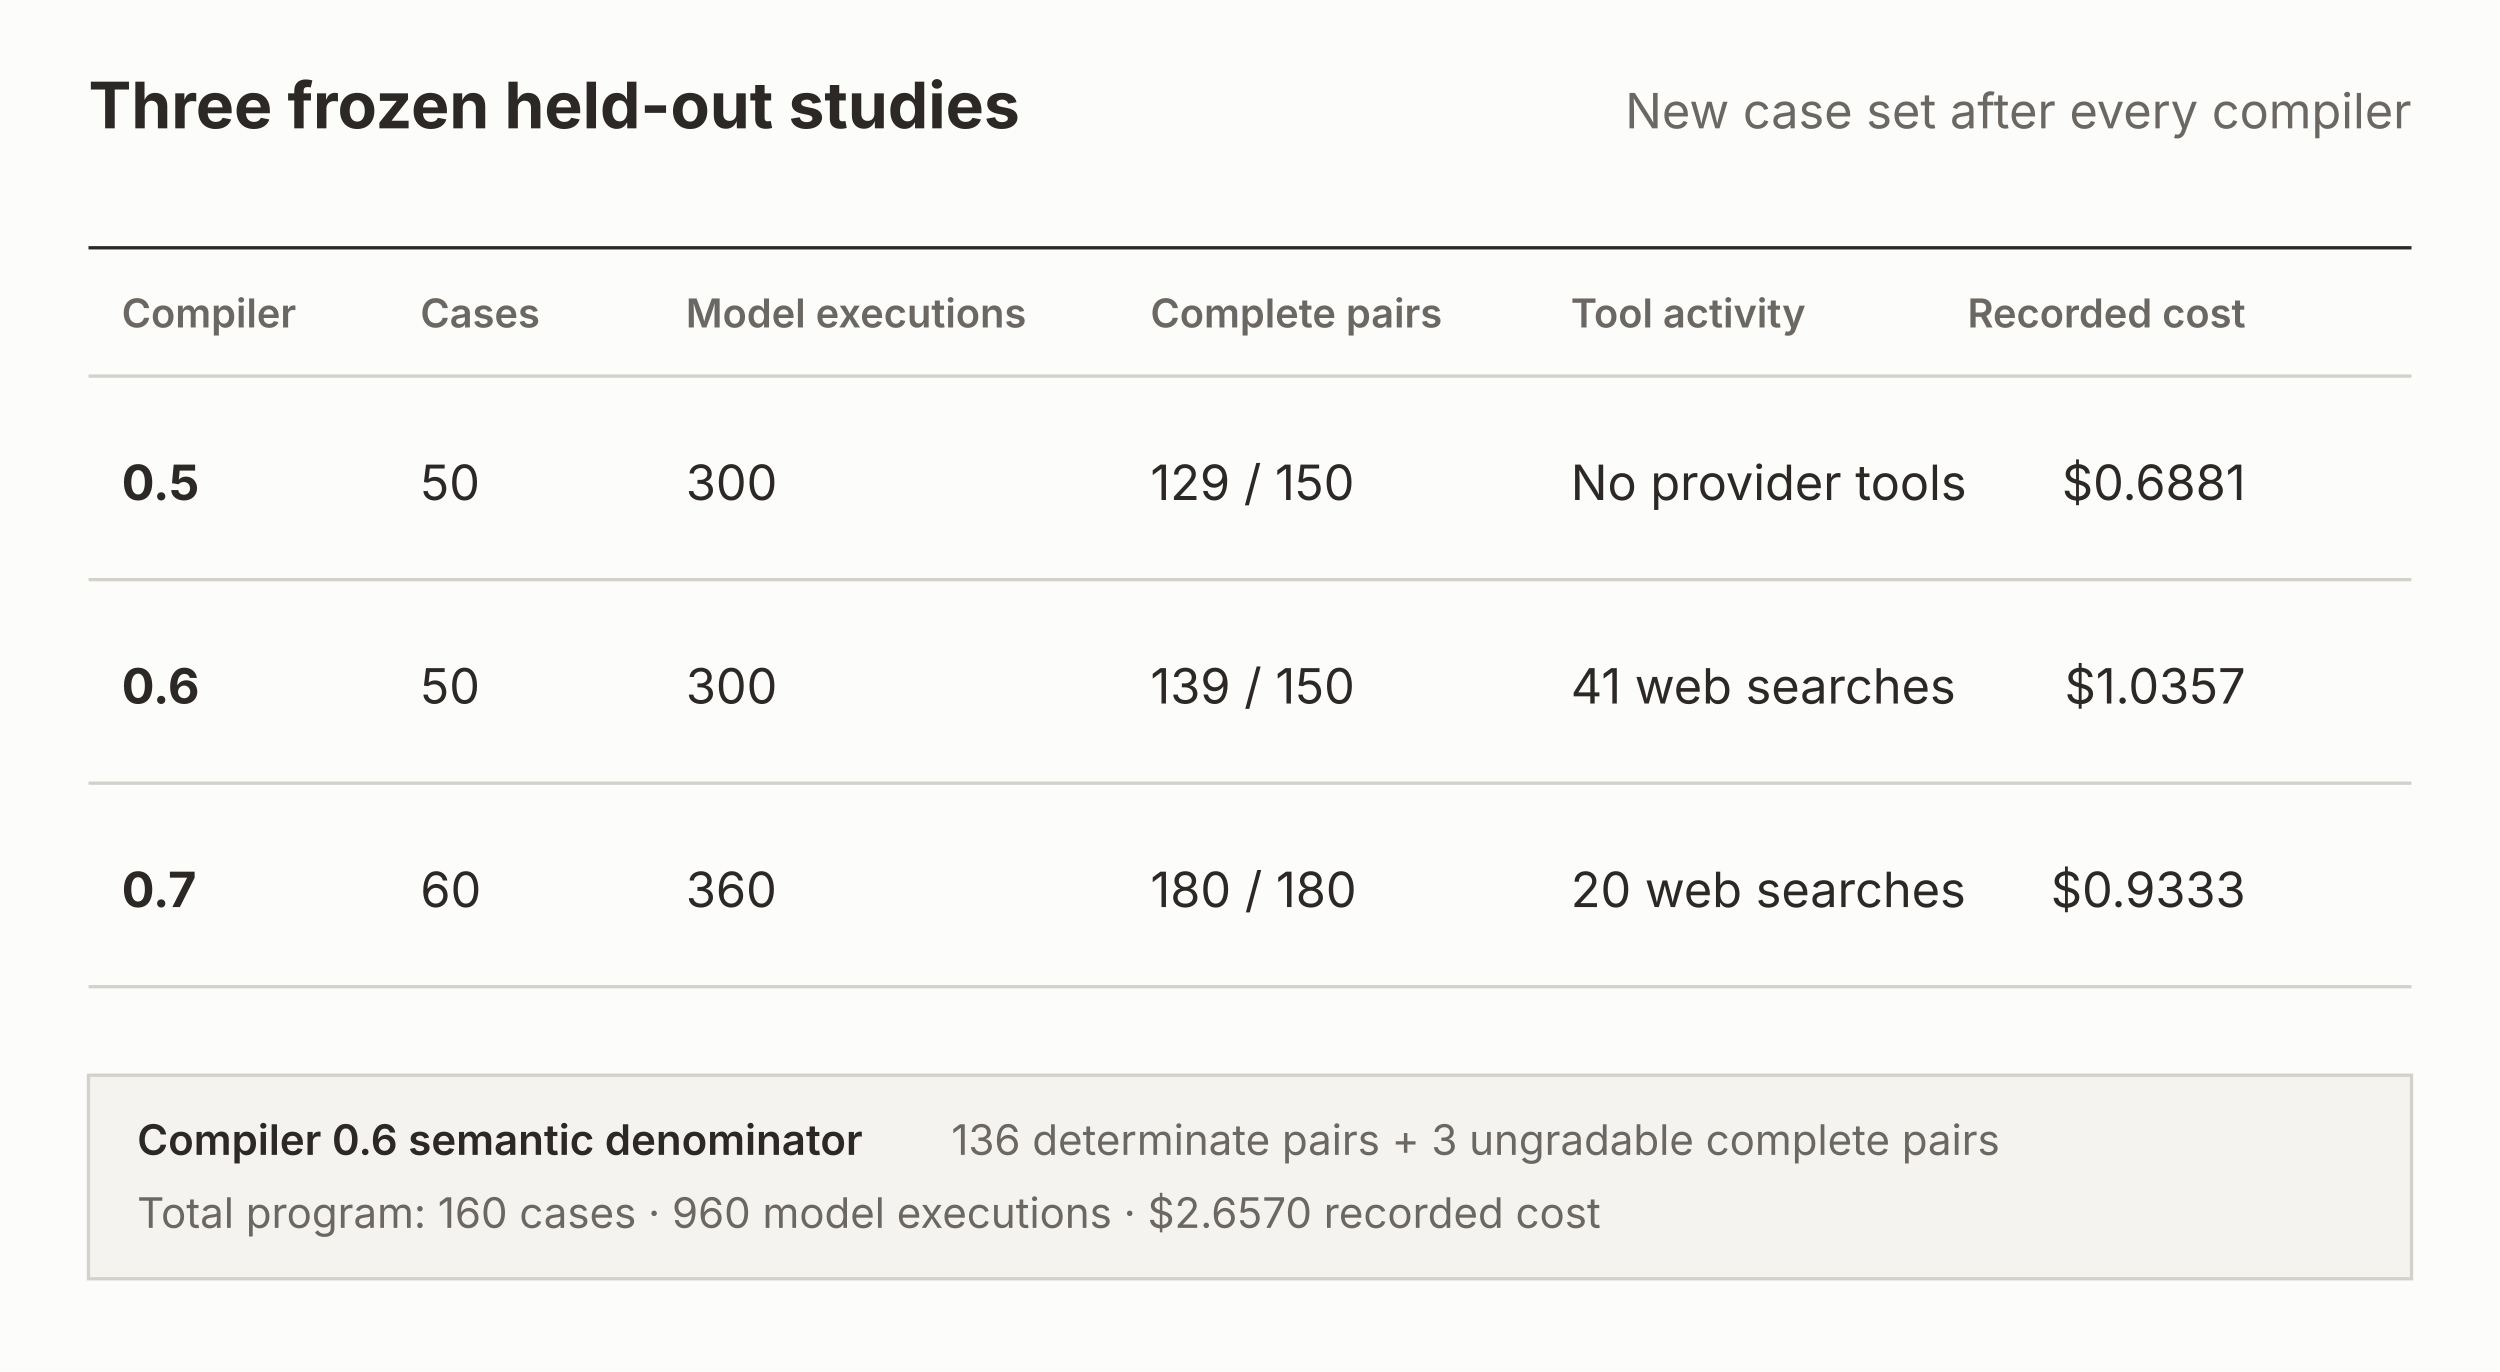
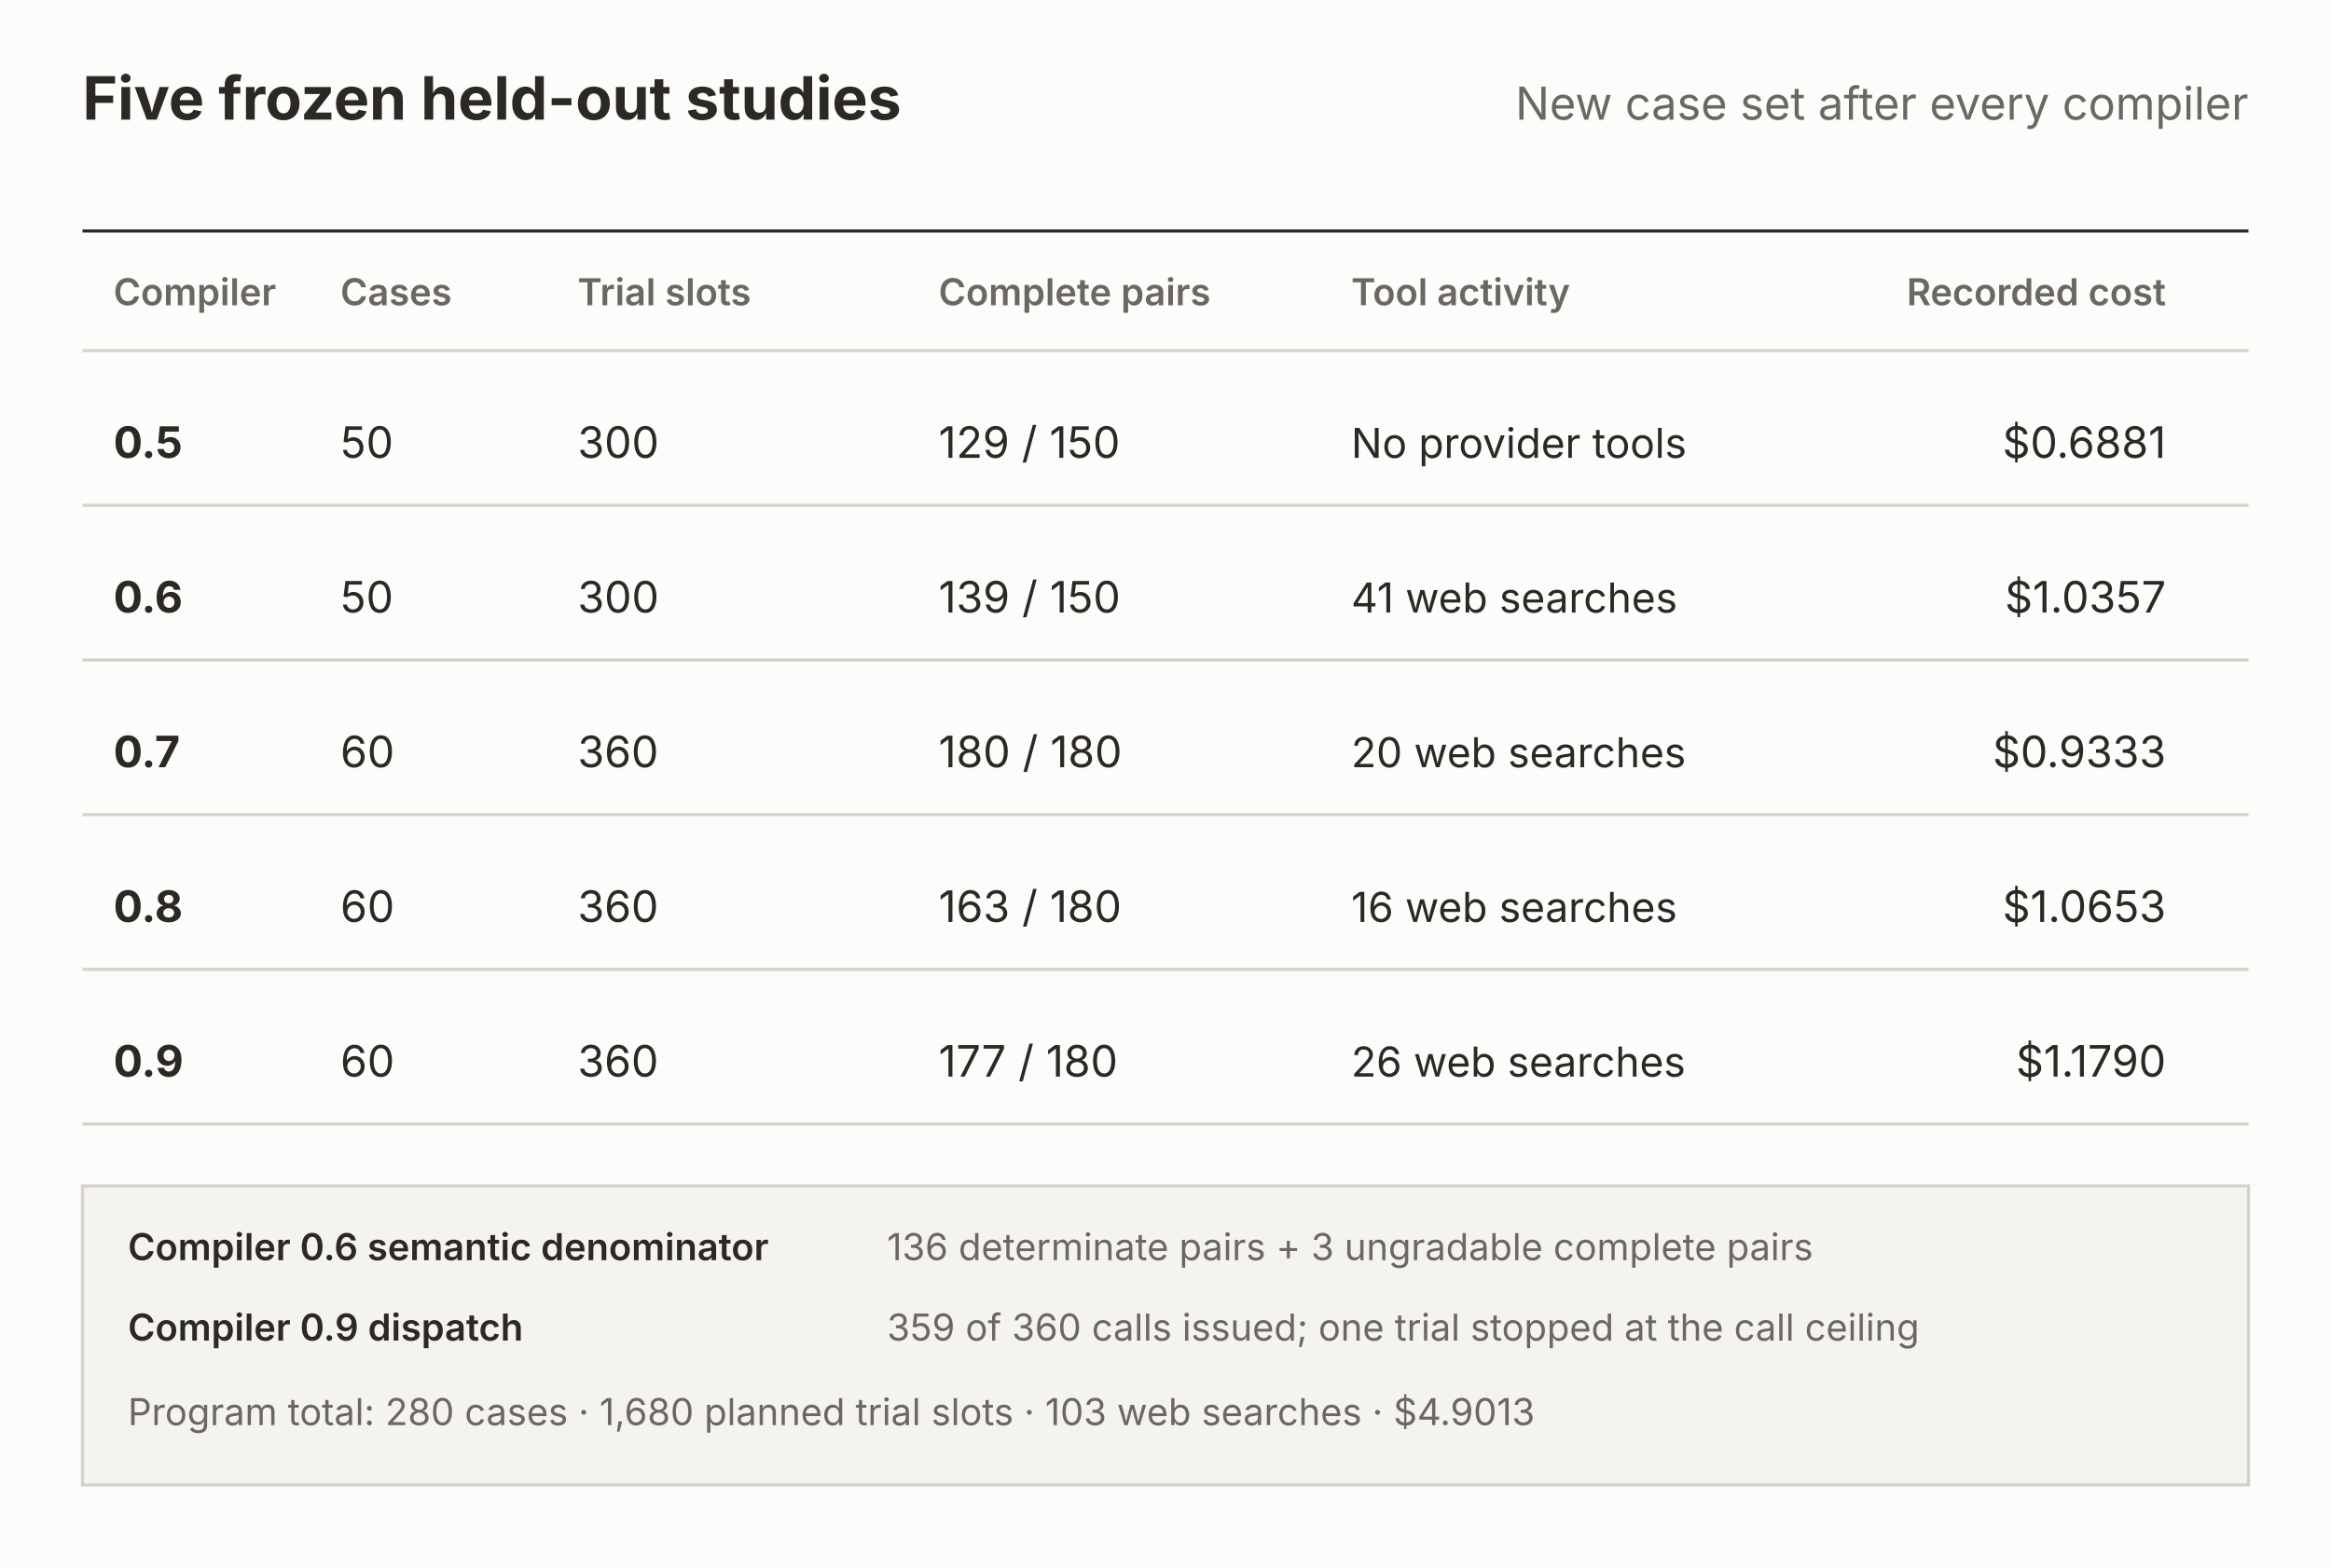
- <svg xmlns="http://www.w3.org/2000/svg" width="1130" height="620" viewBox="0 0 1130 620" role="img" aria-labelledby="title description">
-   <rect width="1130" height="620" fill="#fcfcfb" />
+ <svg xmlns="http://www.w3.org/2000/svg" width="1130" height="760" viewBox="0 0 1130 760" role="img" aria-labelledby="title description">
+   <rect width="1130" height="760" fill="#fcfcfb" />
  <g font-family="-apple-system, BlinkMacSystemFont, 'Segoe UI', sans-serif" fill="#2c2826">
-     <text x="40" y="58" font-size="29" font-weight="650">Three frozen held-out studies</text>
+     <text x="40" y="58" font-size="29" font-weight="650">Five frozen held-out studies</text>
    <text x="1090" y="58" text-anchor="end" fill="#6b6763" font-size="22">New case set after every compiler</text>
    <line x1="40" y1="112" x2="1090" y2="112" stroke="#2c2826" stroke-width="1.5" />
-     <g fill="#6b6763" font-size="18" font-weight="600">
-       <text x="55" y="148">Compiler</text>
-       <text x="190" y="148">Cases</text>
-       <text x="310" y="148">Model executions</text>
-       <text x="520" y="148">Complete pairs</text>
-       <text x="710" y="148">Tool activity</text>
-       <text x="1015" y="148" text-anchor="end">Recorded cost</text>
-     </g>
+     <text x="55" y="148" fill="#6b6763" font-size="18" font-weight="600">Compiler</text>
+     <text x="165" y="148" fill="#6b6763" font-size="18" font-weight="600">Cases</text>
+     <text x="280" y="148" fill="#6b6763" font-size="18" font-weight="600">Trial slots</text>
+     <text x="455" y="148" fill="#6b6763" font-size="18" font-weight="600">Complete pairs</text>
+     <text x="655" y="148" fill="#6b6763" font-size="18" font-weight="600">Tool activity</text>
+     <text x="1050" y="148" text-anchor="end" fill="#6b6763" font-size="18" font-weight="600">Recorded cost</text>
    <line x1="40" y1="170" x2="1090" y2="170" stroke="#d4d1cb" stroke-width="1.5" />
-     <g font-size="22">
-       <text x="55" y="226" font-weight="650">0.5</text>
-       <text x="190" y="226">50</text>
-       <text x="310" y="226">300</text>
-       <text x="520" y="226">129 / 150</text>
-       <text x="710" y="226">No provider tools</text>
-       <text x="1015" y="226" text-anchor="end">$0.6881</text>
-       <text x="55" y="318" font-weight="650">0.6</text>
-       <text x="190" y="318">50</text>
-       <text x="310" y="318">300</text>
-       <text x="520" y="318">139 / 150</text>
-       <text x="710" y="318">41 web searches</text>
-       <text x="1015" y="318" text-anchor="end">$1.0357</text>
-       <text x="55" y="410" font-weight="650">0.7</text>
-       <text x="190" y="410">60</text>
-       <text x="310" y="410">360</text>
-       <text x="520" y="410">180 / 180</text>
-       <text x="710" y="410">20 web searches</text>
-       <text x="1015" y="410" text-anchor="end">$0.9333</text>
-     </g>
-     <g stroke="#d4d1cb" stroke-width="1.5">
-       <line x1="40" y1="262" x2="1090" y2="262" />
-       <line x1="40" y1="354" x2="1090" y2="354" />
-       <line x1="40" y1="446" x2="1090" y2="446" />
-     </g>
-     <rect x="40" y="486" width="1050" height="92" fill="#f4f3ef" stroke="#d4d1cb" stroke-width="1.5" />
-     <text x="62" y="522" font-size="19" font-weight="600">Compiler 0.6 semantic denominator</text>
-     <text x="430" y="522" fill="#6b6763" font-size="19">136 determinate pairs + 3 ungradable complete pairs</text>
-     <text x="62" y="555" fill="#6b6763" font-size="19">Total program: 160 cases · 960 model executions · $2.6570 recorded cost</text>
+     <text x="55" y="222" font-size="21" font-weight="650">0.5</text>
+     <text x="165" y="222" font-size="21">50</text>
+     <text x="280" y="222" font-size="21">300</text>
+     <text x="455" y="222" font-size="21">129 / 150</text>
+     <text x="655" y="222" font-size="20">No provider tools</text>
+     <text x="1050" y="222" text-anchor="end" font-size="21">$0.6881</text>
+     <line x1="40" y1="245" x2="1090" y2="245" stroke="#d4d1cb" stroke-width="1.5" />
+     <text x="55" y="297" font-size="21" font-weight="650">0.6</text>
+     <text x="165" y="297" font-size="21">50</text>
+     <text x="280" y="297" font-size="21">300</text>
+     <text x="455" y="297" font-size="21">139 / 150</text>
+     <text x="655" y="297" font-size="20">41 web searches</text>
+     <text x="1050" y="297" text-anchor="end" font-size="21">$1.0357</text>
+     <line x1="40" y1="320" x2="1090" y2="320" stroke="#d4d1cb" stroke-width="1.5" />
+     <text x="55" y="372" font-size="21" font-weight="650">0.7</text>
+     <text x="165" y="372" font-size="21">60</text>
+     <text x="280" y="372" font-size="21">360</text>
+     <text x="455" y="372" font-size="21">180 / 180</text>
+     <text x="655" y="372" font-size="20">20 web searches</text>
+     <text x="1050" y="372" text-anchor="end" font-size="21">$0.9333</text>
+     <line x1="40" y1="395" x2="1090" y2="395" stroke="#d4d1cb" stroke-width="1.5" />
+     <text x="55" y="447" font-size="21" font-weight="650">0.8</text>
+     <text x="165" y="447" font-size="21">60</text>
+     <text x="280" y="447" font-size="21">360</text>
+     <text x="455" y="447" font-size="21">163 / 180</text>
+     <text x="655" y="447" font-size="20">16 web searches</text>
+     <text x="1050" y="447" text-anchor="end" font-size="21">$1.0653</text>
+     <line x1="40" y1="470" x2="1090" y2="470" stroke="#d4d1cb" stroke-width="1.5" />
+     <text x="55" y="522" font-size="21" font-weight="650">0.9</text>
+     <text x="165" y="522" font-size="21">60</text>
+     <text x="280" y="522" font-size="21">360</text>
+     <text x="455" y="522" font-size="21">177 / 180</text>
+     <text x="655" y="522" font-size="20">26 web searches</text>
+     <text x="1050" y="522" text-anchor="end" font-size="21">$1.1790</text>
+     <line x1="40" y1="545" x2="1090" y2="545" stroke="#d4d1cb" stroke-width="1.5" />
+     <rect x="40" y="575" width="1050" height="145" fill="#f4f3ef" stroke="#d4d1cb" stroke-width="1.5" />
+     <text x="62" y="611" font-size="18" font-weight="600">Compiler 0.6 semantic denominator</text>
+     <text x="430" y="611" fill="#6b6763" font-size="18">136 determinate pairs + 3 ungradable complete pairs</text>
+     <text x="62" y="650" font-size="18" font-weight="600">Compiler 0.9 dispatch</text>
+     <text x="430" y="650" fill="#6b6763" font-size="18">359 of 360 calls issued; one trial stopped at the call ceiling</text>
+     <text x="62" y="691" fill="#6b6763" font-size="18">Program total: 280 cases · 1,680 planned trial slots · 103 web searches · $4.9013</text>
  </g>
</svg>
